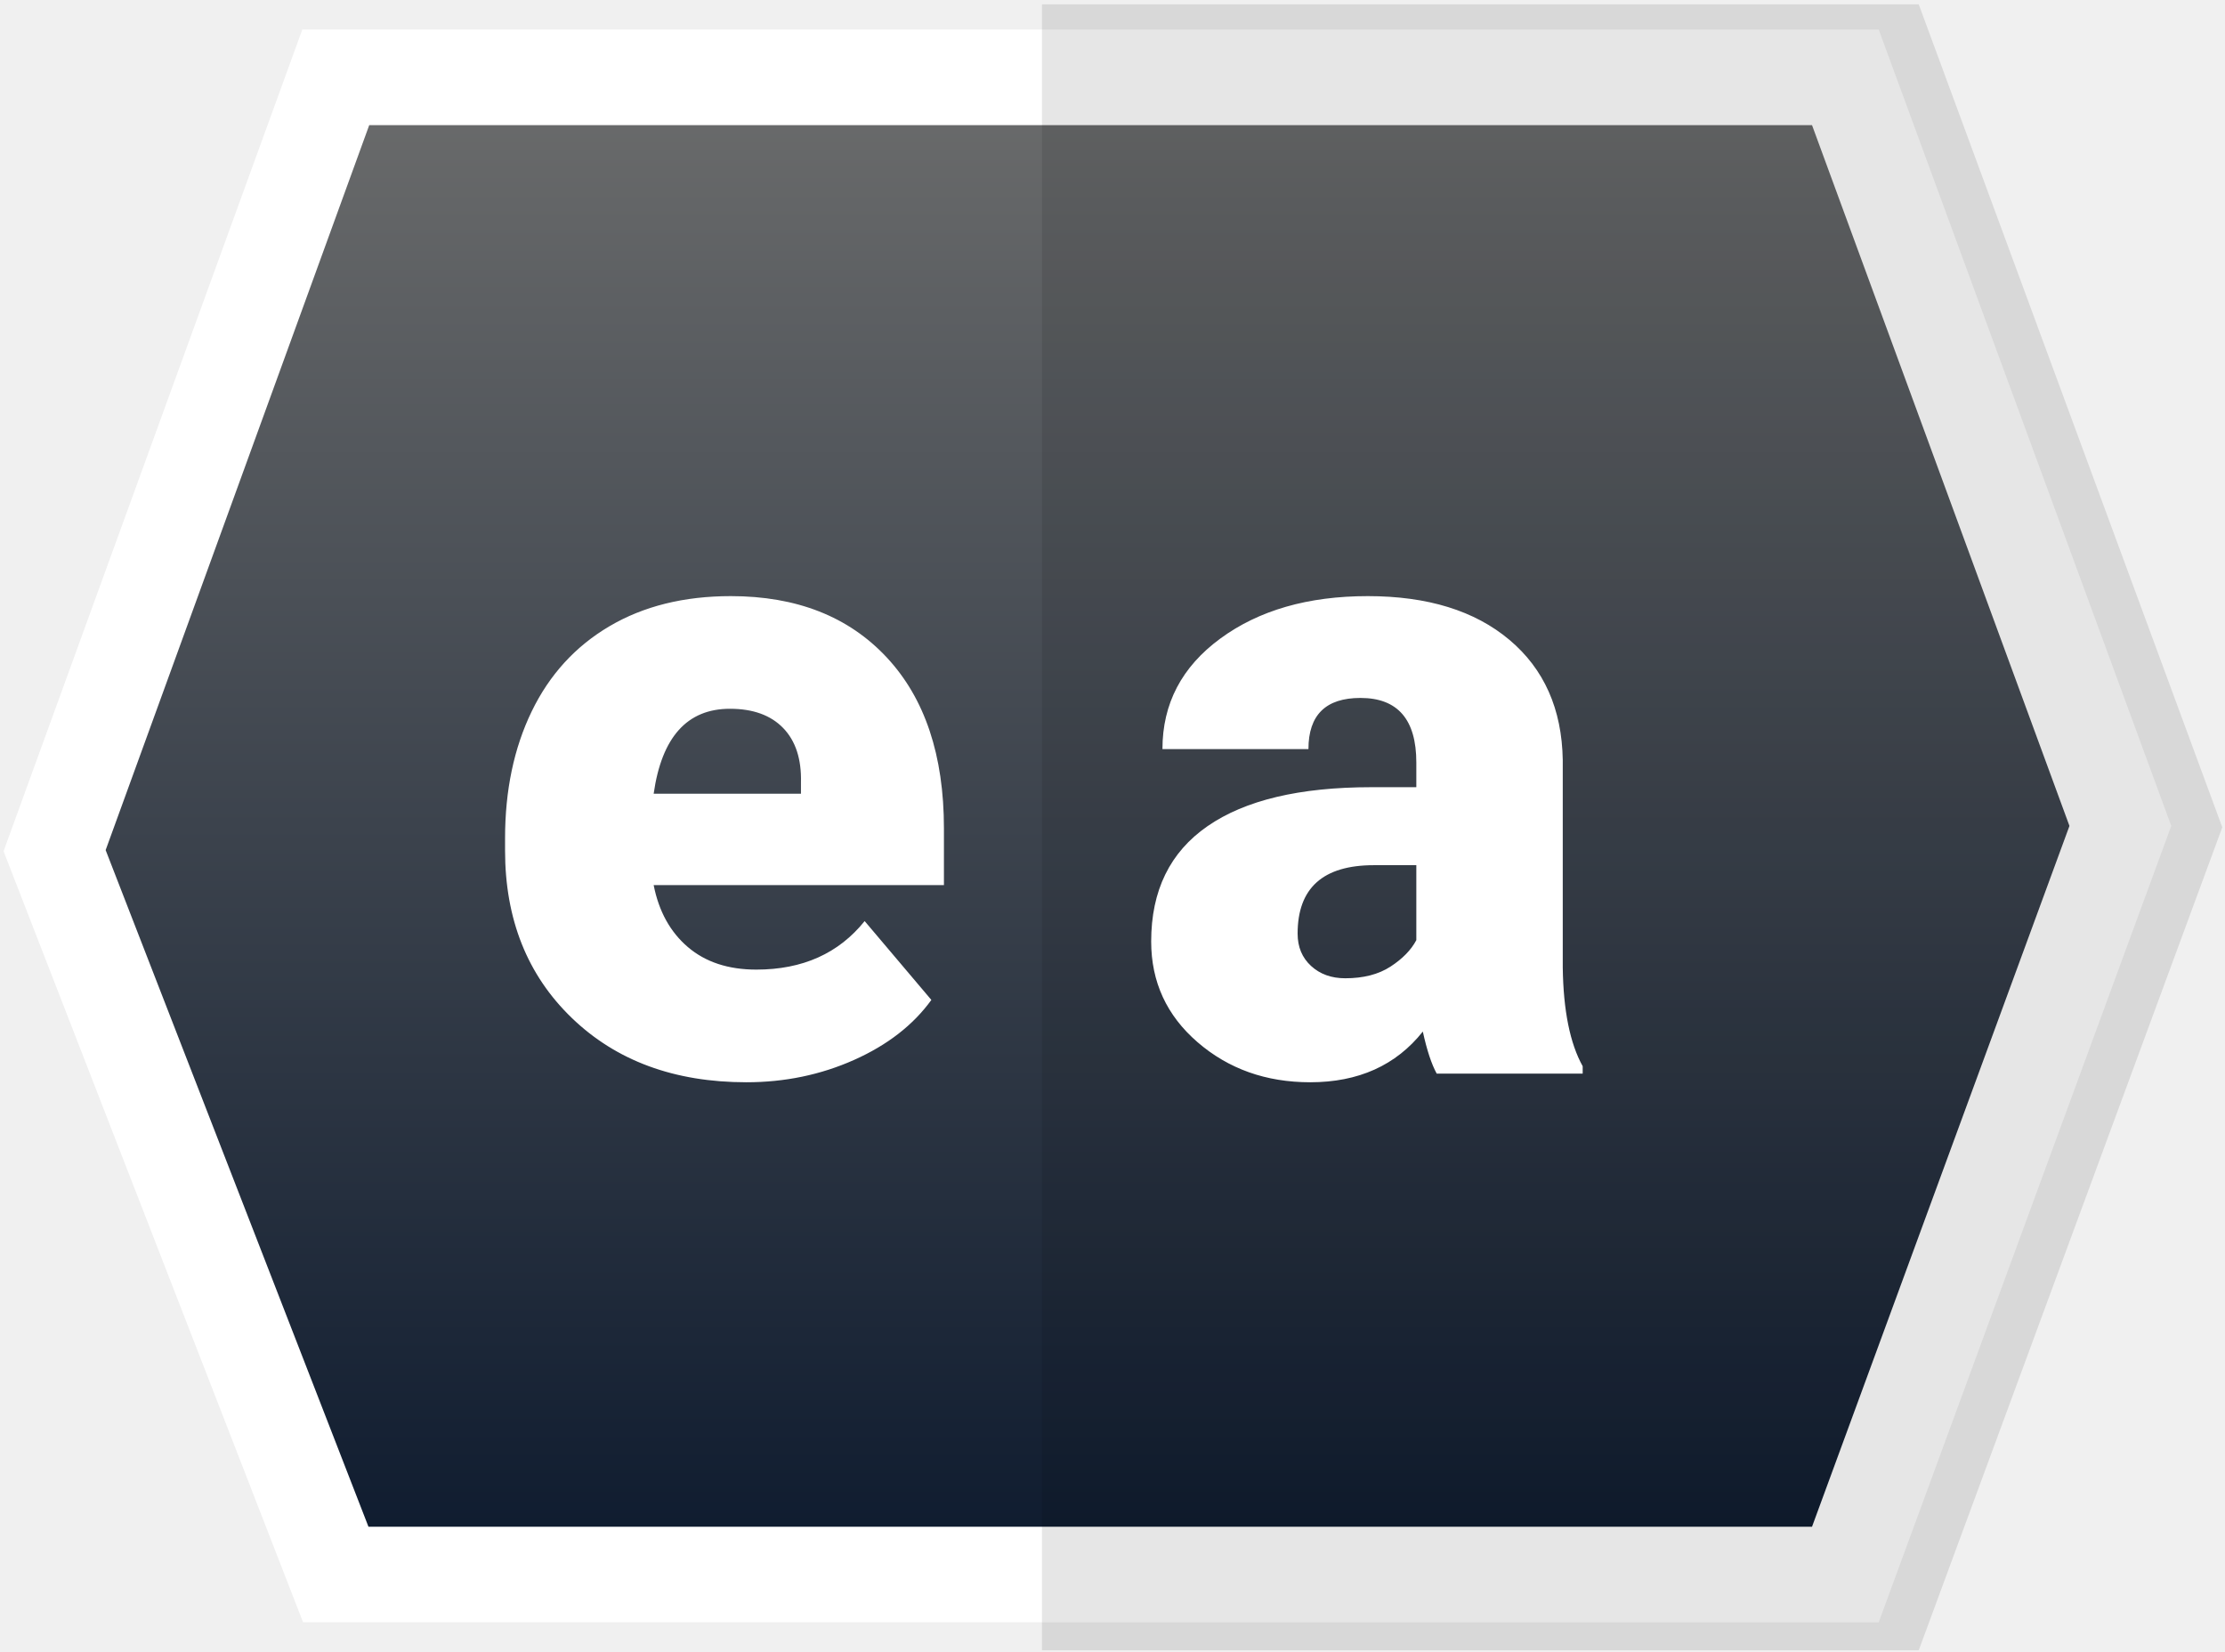
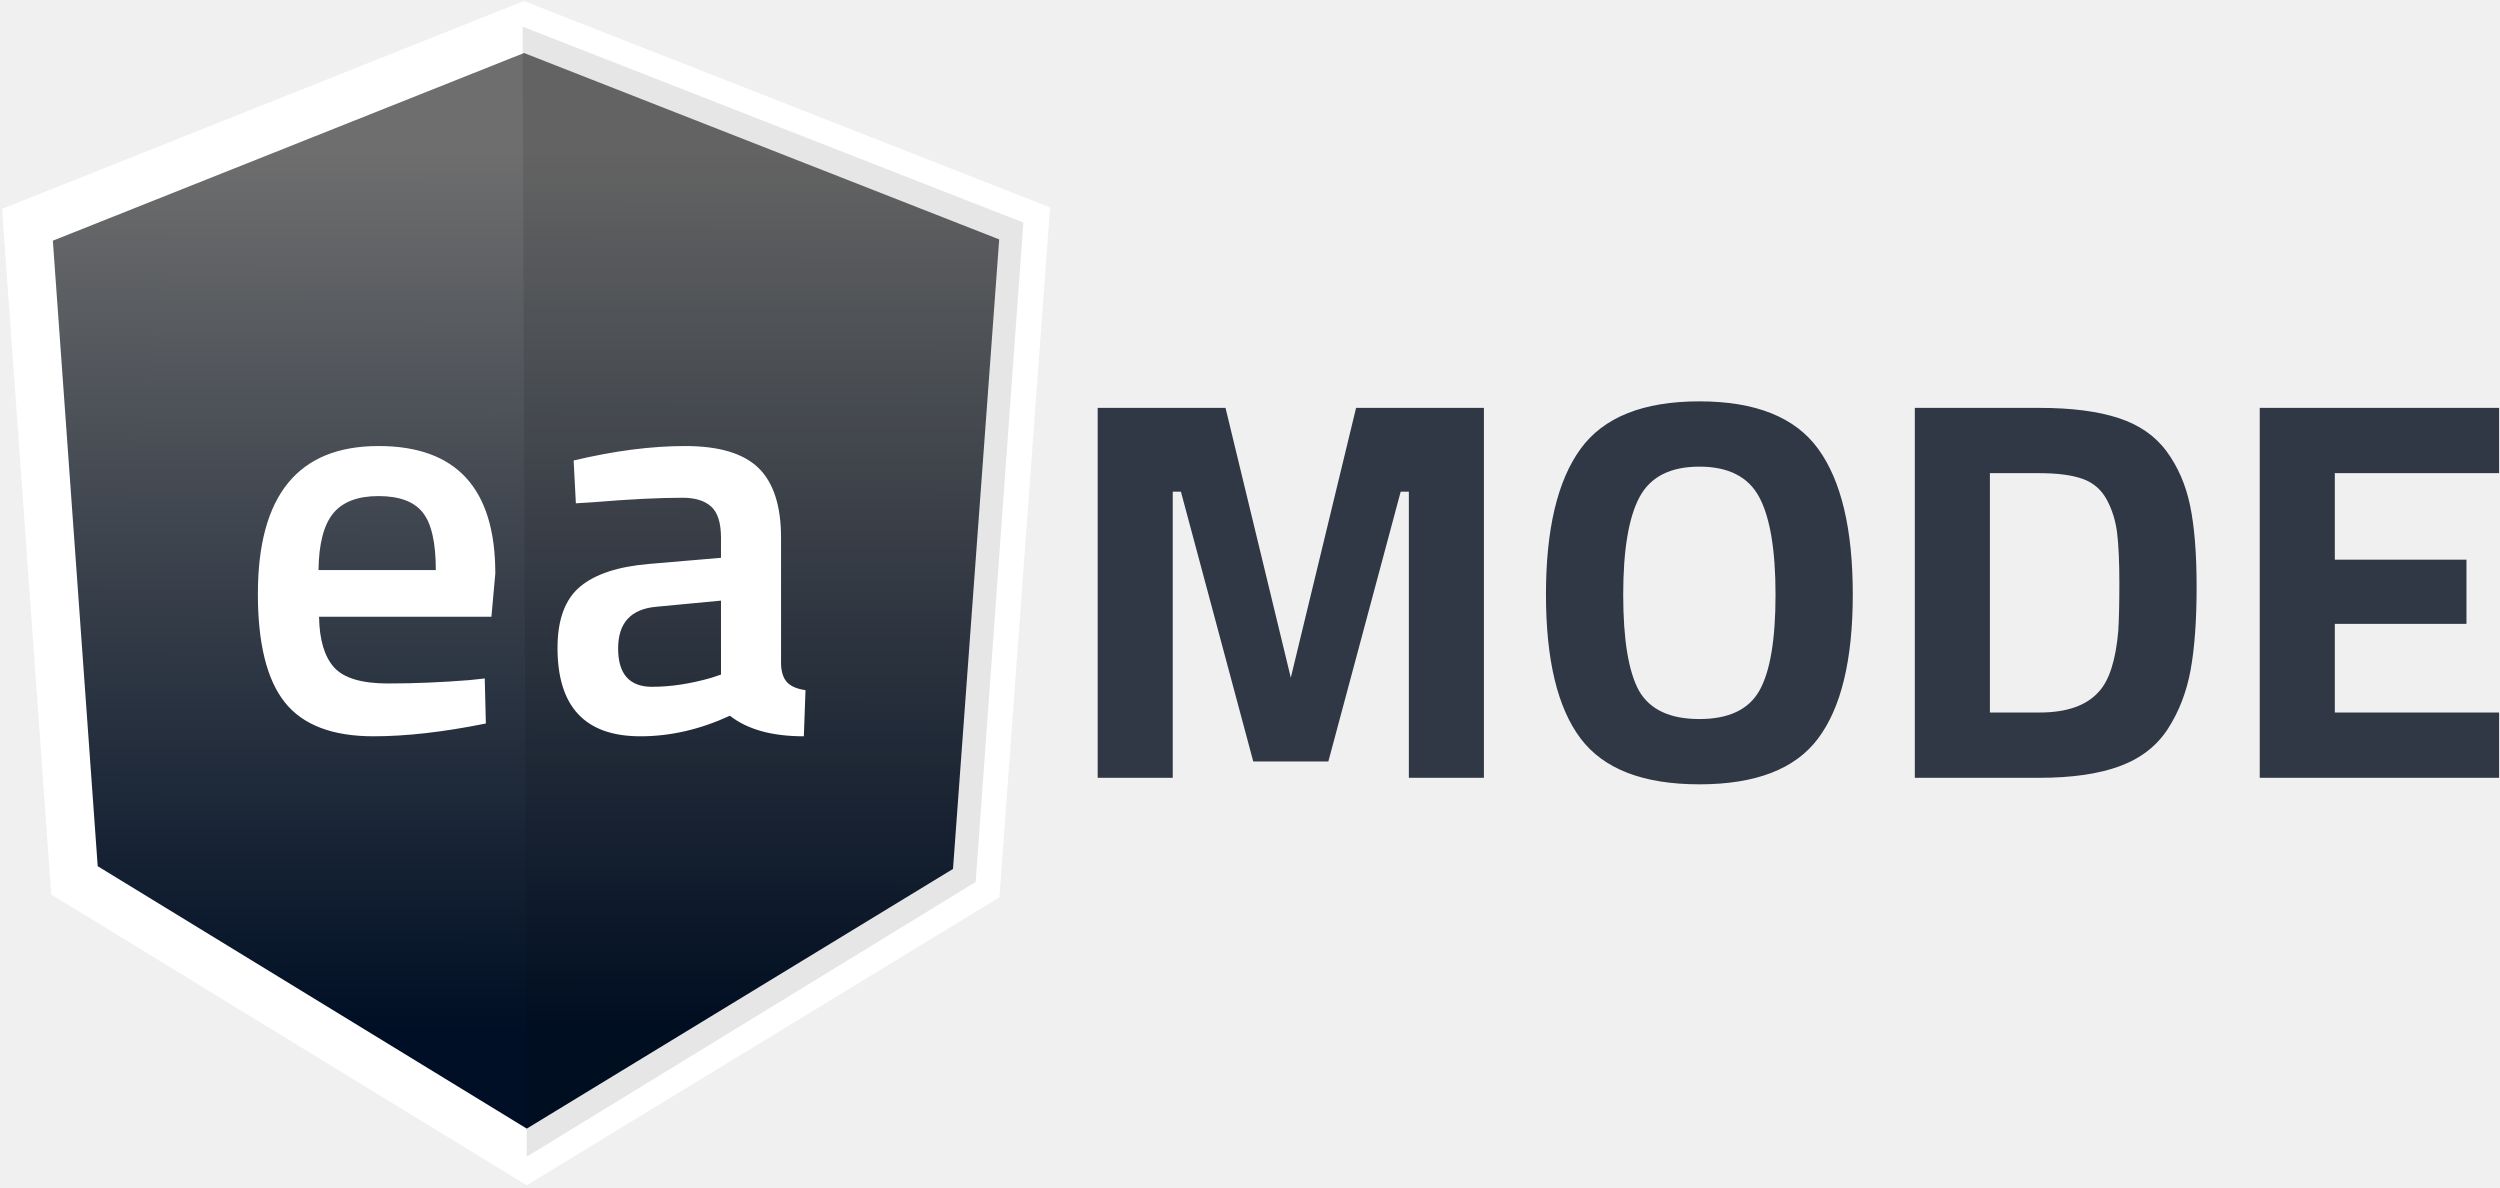
- <svg xmlns="http://www.w3.org/2000/svg" width="489px" height="363px" viewBox="0 0 489 363" version="1.1">
+ <svg xmlns="http://www.w3.org/2000/svg" width="1034px" height="491px" viewBox="0 0 1034 491" version="1.1">
  <defs>
-     <linearGradient x1="50%" y1="0%" x2="50%" y2="100%" id="linearGradient-1">
-       <stop stop-color="#6B6C6C" offset="0%" />
-       <stop stop-color="#0D1A2E" offset="100%" />
+     <linearGradient x1="49.857%" y1="88.826%" x2="50.019%" y2="10.911%" id="linearGradient-1">
+       <stop stop-color="#000F25" offset="0%" />
+       <stop stop-color="#6E6E6E" offset="100%" />
    </linearGradient>
  </defs>
  <g id="Page-1" stroke="none" stroke-width="1" fill="none" fill-rule="evenodd">
-     <g id="Group" transform="translate(12, 0)">
-       <g id="eang-logo">
-         <polygon id="Path-87" stroke="#FFFFFF" stroke-width="21" fill="url(#linearGradient-1)" points="61.792 17 393.567 17 454 181.5 393.567 346 61.792 346 0 186.933" />
-         <polygon id="Shape" fill-opacity="0.098" fill="#000000" fill-rule="nonzero" points="217 0.953 217 362.656 409.694 362.656 476.405 181.804 409.694 0.953" />
+     <g id="Group-3" transform="translate(11, 11)">
+       <g id="eang-logo" fill-rule="nonzero">
+         <g id="Shape">
+           <polygon stroke="#FFFFFF" stroke-width="20" fill="url(#linearGradient-1)" points="205.71 0.171 412.78 81.397 392.76 354.25 206.853 467.51 19.803 353.106 0.356 81.968" />
+           <polygon fill-opacity="0.098" fill="#000000" points="205.142 0.01 206.858 467.414 392.533 353.779 412.258 81.055" />
+         </g>
+         <path d="M183.052,270.302 L189.491,269.612 L189.951,288.24 C172.472,291.767 156.987,293.53 143.495,293.53 C126.476,293.53 114.249,288.854 106.813,279.501 C99.377,270.148 95.659,255.2 95.659,234.655 C95.659,193.872 112.294,173.48 145.565,173.48 C177.762,173.48 193.861,191.035 193.861,226.146 L192.251,244.084 L120.957,244.084 C121.11,253.59 123.18,260.566 127.166,265.012 C131.153,269.459 138.589,271.682 149.474,271.682 C160.36,271.682 171.553,271.222 183.052,270.302 Z M169.253,224.766 C169.253,213.42 167.451,205.486 163.848,200.963 C160.245,196.44 154.151,194.178 145.565,194.178 C136.979,194.178 130.731,196.555 126.821,201.308 C122.912,206.061 120.88,213.88 120.727,224.766 L169.253,224.766 Z M312.041,211.427 L312.041,263.862 C312.194,267.235 313.076,269.727 314.686,271.337 C316.296,272.947 318.787,273.981 322.16,274.441 L321.47,293.53 C308.285,293.53 298.089,290.693 290.883,285.021 C278.617,290.693 266.275,293.53 253.856,293.53 C231.011,293.53 219.589,281.341 219.589,256.963 C219.589,245.311 222.694,236.878 228.903,231.665 C235.113,226.452 244.657,223.309 257.536,222.236 L287.203,219.706 L287.203,211.427 C287.203,205.294 285.862,201.001 283.179,198.548 C280.496,196.095 276.548,194.868 271.335,194.868 C261.522,194.868 249.257,195.482 234.538,196.708 L227.178,197.168 L226.259,179.46 C242.971,175.473 258.341,173.48 272.37,173.48 C286.398,173.48 296.517,176.508 302.727,182.564 C308.936,188.621 312.041,198.241 312.041,211.427 Z M260.526,239.944 C249.946,240.864 244.657,246.614 244.657,257.193 C244.657,267.772 249.333,273.062 258.686,273.062 C266.352,273.062 274.478,271.835 283.064,269.382 L287.203,268.002 L287.203,237.415 L260.526,239.944 Z" id="ea" fill="#FFFFFF" />
      </g>
-       <path d="M152.035,237.831 C136.229,237.831 123.439,233.118 113.663,223.692 C103.888,214.265 99,201.999 99,186.891 L99,184.225 C99,173.688 100.952,164.389 104.856,156.327 C108.76,148.266 114.457,142.029 121.947,137.617 C129.437,133.206 138.324,131 148.607,131 C163.08,131 174.505,135.491 182.884,144.473 C191.263,153.455 195.453,165.976 195.453,182.035 L195.453,194.508 L131.659,194.508 C132.801,200.285 135.309,204.823 139.181,208.124 C143.053,211.425 148.067,213.075 154.225,213.075 C164.381,213.075 172.315,209.521 178.028,202.411 L192.691,219.74 C188.692,225.263 183.027,229.658 175.696,232.927 C168.364,236.197 160.477,237.831 152.035,237.831 Z M148.417,155.756 C139.022,155.756 133.436,161.976 131.659,174.418 L164.032,174.418 L164.032,171.942 C164.159,166.801 162.857,162.818 160.128,159.993 C157.398,157.168 153.495,155.756 148.417,155.756 Z M303.748,235.927 C302.605,233.832 301.589,230.753 300.701,226.691 C294.797,234.118 286.546,237.831 275.945,237.831 C266.233,237.831 257.981,234.895 251.189,229.024 C244.397,223.152 241.001,215.773 241.001,206.886 C241.001,195.714 245.127,187.272 253.379,181.559 C261.631,175.846 273.628,172.99 289.37,172.99 L299.273,172.99 L299.273,167.562 C299.273,158.104 295.178,153.375 286.99,153.375 C279.373,153.375 275.564,157.121 275.564,164.611 L243.477,164.611 C243.477,154.645 247.714,146.552 256.188,140.331 C264.662,134.11 275.469,131 288.609,131 C301.748,131 312.127,134.206 319.744,140.617 C327.361,147.028 331.265,155.819 331.455,166.991 L331.455,212.599 C331.582,222.057 333.042,229.293 335.835,234.308 L335.835,235.927 L303.748,235.927 Z M283.657,214.979 C287.656,214.979 290.973,214.123 293.607,212.409 C296.242,210.695 298.13,208.759 299.273,206.601 L299.273,190.128 L289.942,190.128 C278.77,190.128 273.184,195.143 273.184,205.172 C273.184,208.092 274.168,210.457 276.135,212.266 C278.103,214.075 280.61,214.979 283.657,214.979 Z" id="ea" fill="#FFFFFF" />
+       <path d="M443,310.7 L443,157.7 L495.875,157.7 L522.875,269.3 L549.875,157.7 L602.75,157.7 L602.75,310.7 L571.7,310.7 L571.7,192.35 L568.325,192.35 L538.4,303.95 L507.35,303.95 L477.425,192.35 L474.05,192.35 L474.05,310.7 L443,310.7 Z M666.885,274.7 C671.385,282.5 679.71,286.4 691.86,286.4 C704.01,286.4 712.297,282.463 716.722,274.587 C721.148,266.712 723.36,253.513 723.36,234.988 C723.36,216.462 721.11,203 716.61,194.6 C712.11,186.2 703.86,182 691.86,182 C679.86,182 671.61,186.2 667.11,194.6 C662.61,203 660.36,216.462 660.36,234.988 C660.36,253.513 662.535,266.75 666.885,274.7 Z M740.91,294.5 C731.46,307.1 715.11,313.4 691.86,313.4 C668.61,313.4 652.223,307.063 642.697,294.387 C633.172,281.712 628.41,261.875 628.41,234.875 C628.41,207.875 633.172,187.813 642.697,174.688 C652.223,161.562 668.61,155 691.86,155 C715.11,155 731.497,161.562 741.023,174.688 C750.548,187.813 755.31,207.875 755.31,234.875 C755.31,261.875 750.51,281.75 740.91,294.5 Z M832.495,310.7 L780.97,310.7 L780.97,157.7 L832.495,157.7 C845.695,157.7 856.57,159.087 865.12,161.863 C873.67,164.638 880.307,169.212 885.033,175.588 C889.758,181.963 893.02,189.462 894.82,198.088 C896.62,206.713 897.52,217.925 897.52,231.725 C897.52,245.525 896.695,256.962 895.045,266.038 C893.395,275.113 890.283,283.212 885.707,290.337 C881.132,297.463 874.495,302.637 865.795,305.863 C857.095,309.088 845.995,310.7 832.495,310.7 Z M865.12,249.95 C865.42,245.15 865.57,238.513 865.57,230.037 C865.57,221.562 865.27,214.775 864.67,209.675 C864.07,204.575 862.645,199.925 860.395,195.725 C858.145,191.525 854.808,188.638 850.383,187.062 C845.957,185.487 839.995,184.7 832.495,184.7 L812.02,184.7 L812.02,283.7 L832.495,283.7 C843.745,283.7 851.92,280.85 857.02,275.15 C861.37,270.5 864.07,262.1 865.12,249.95 Z M923.63,310.7 L923.63,157.7 L1022.63,157.7 L1022.63,184.7 L954.68,184.7 L954.68,220.475 L1009.13,220.475 L1009.13,247.025 L954.68,247.025 L954.68,283.7 L1022.63,283.7 L1022.63,310.7 L923.63,310.7 Z" id="MODE" fill="#2F3844" />
    </g>
  </g>
</svg>
